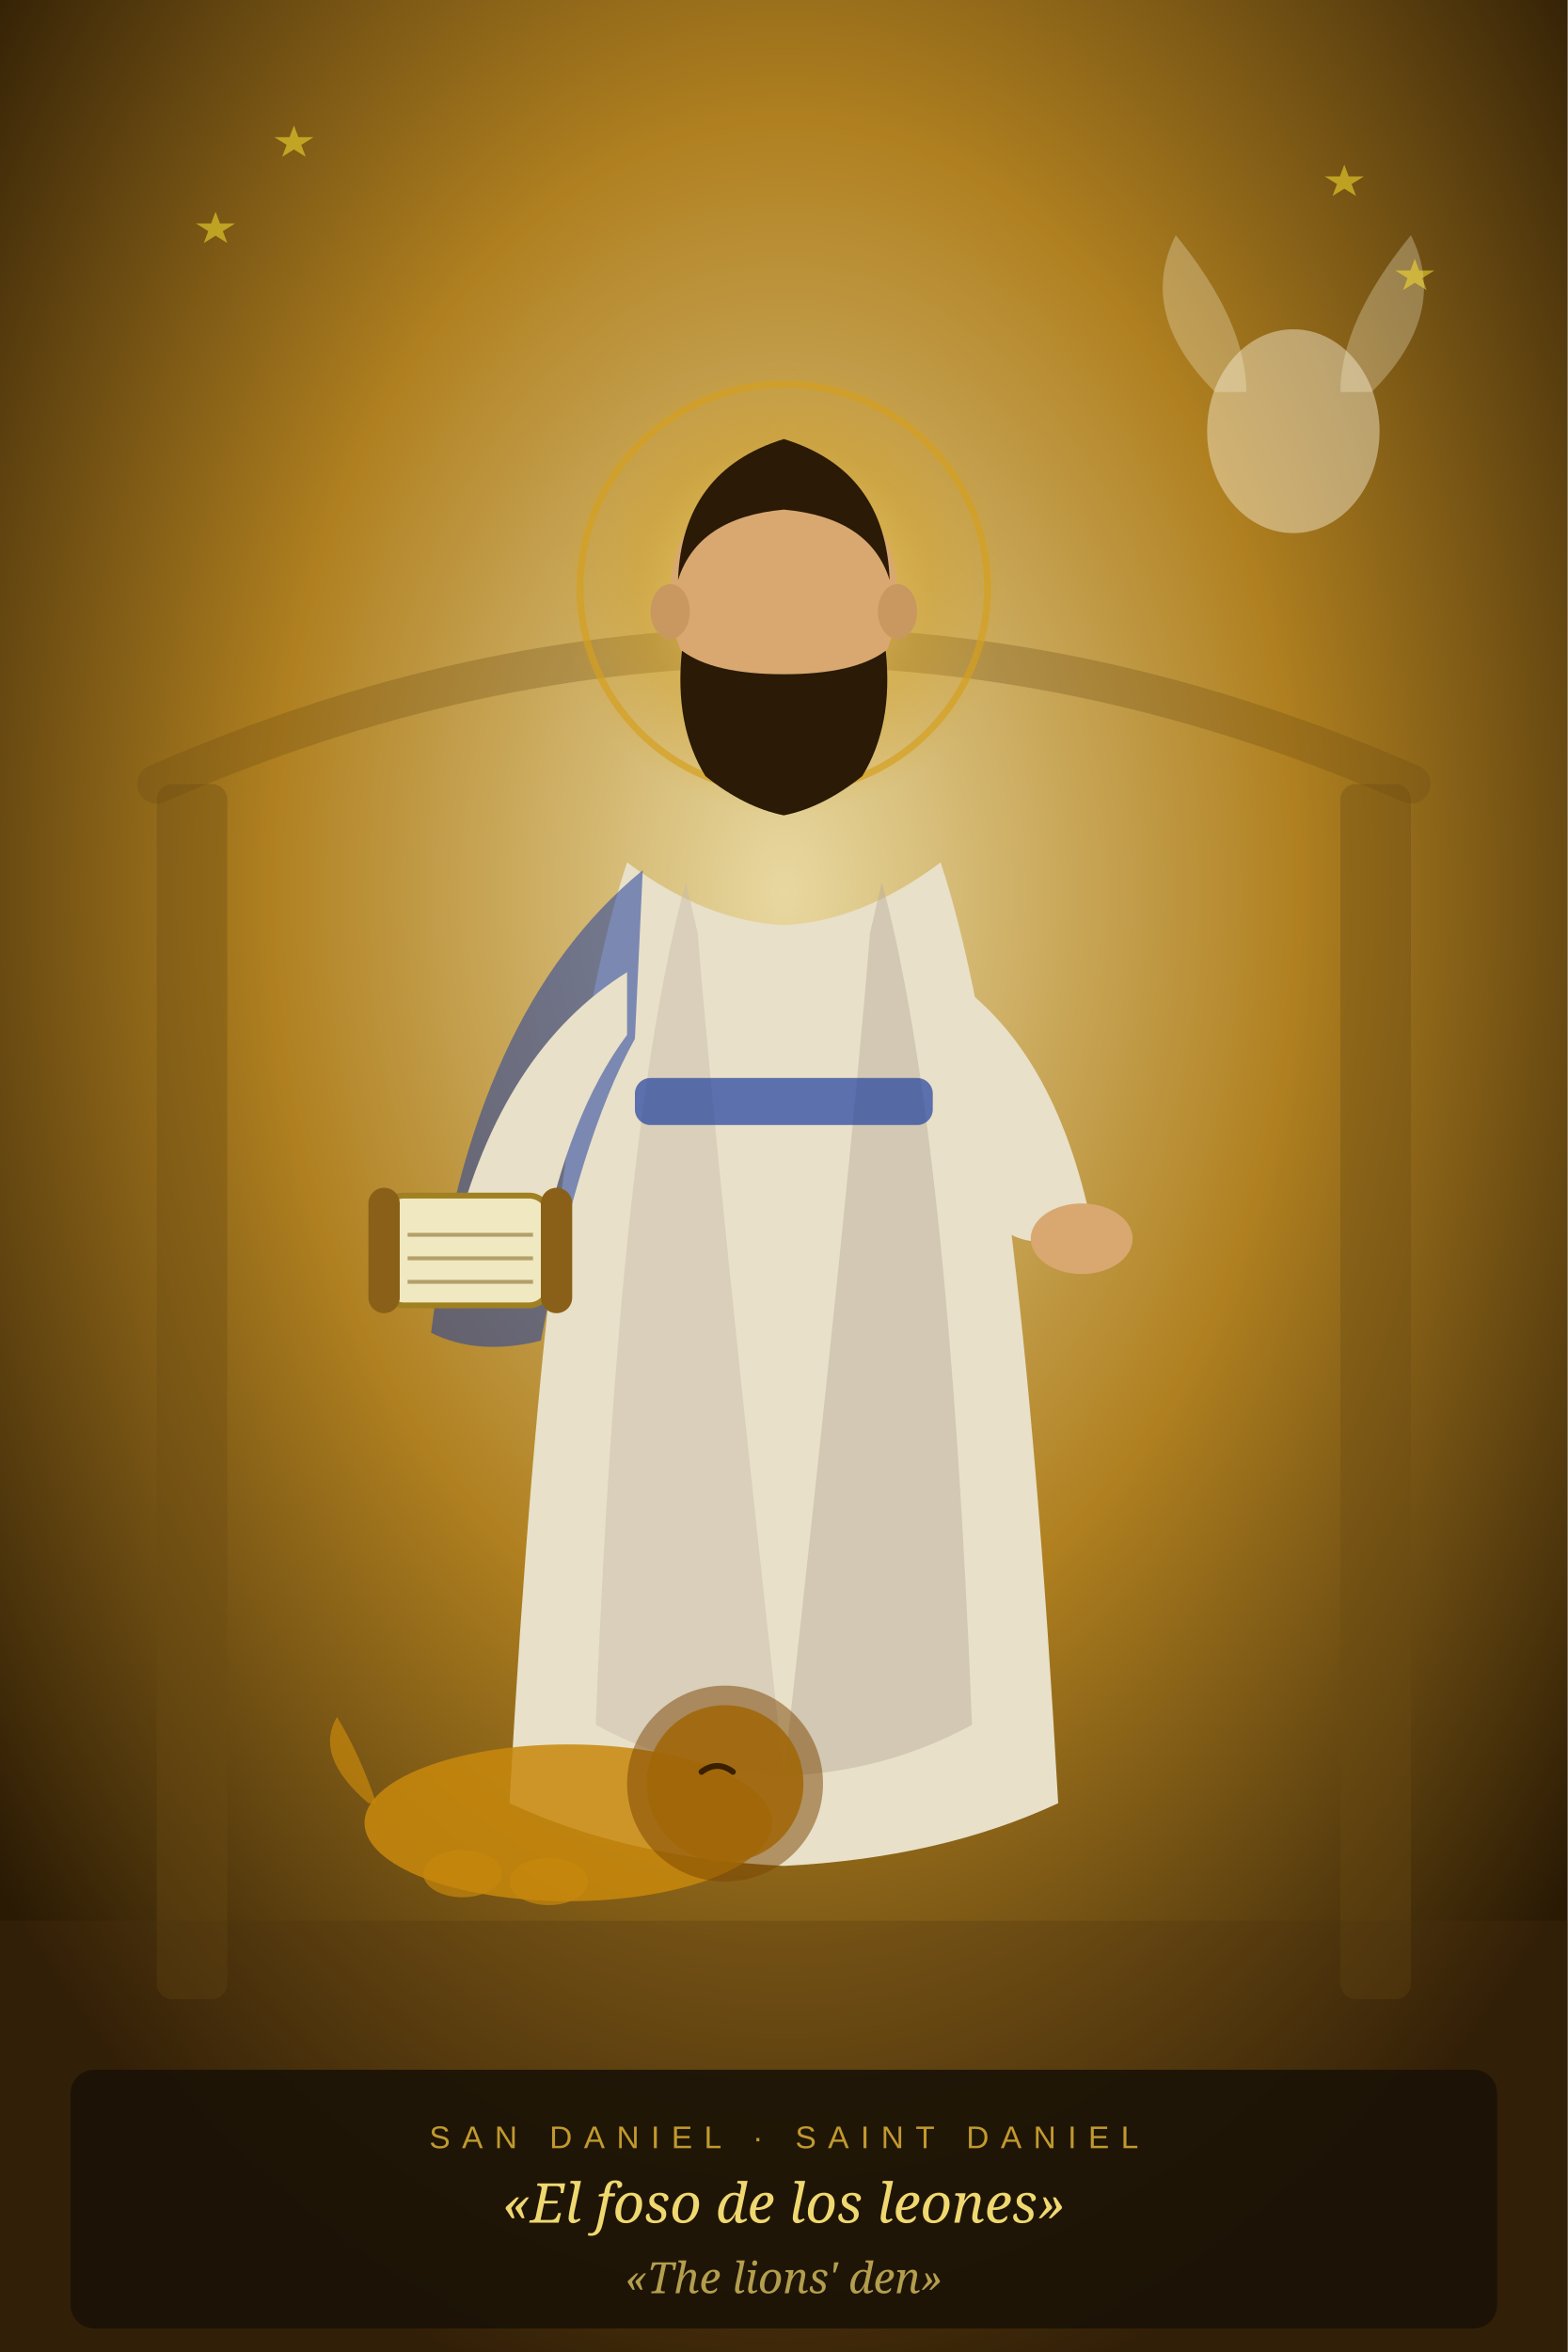
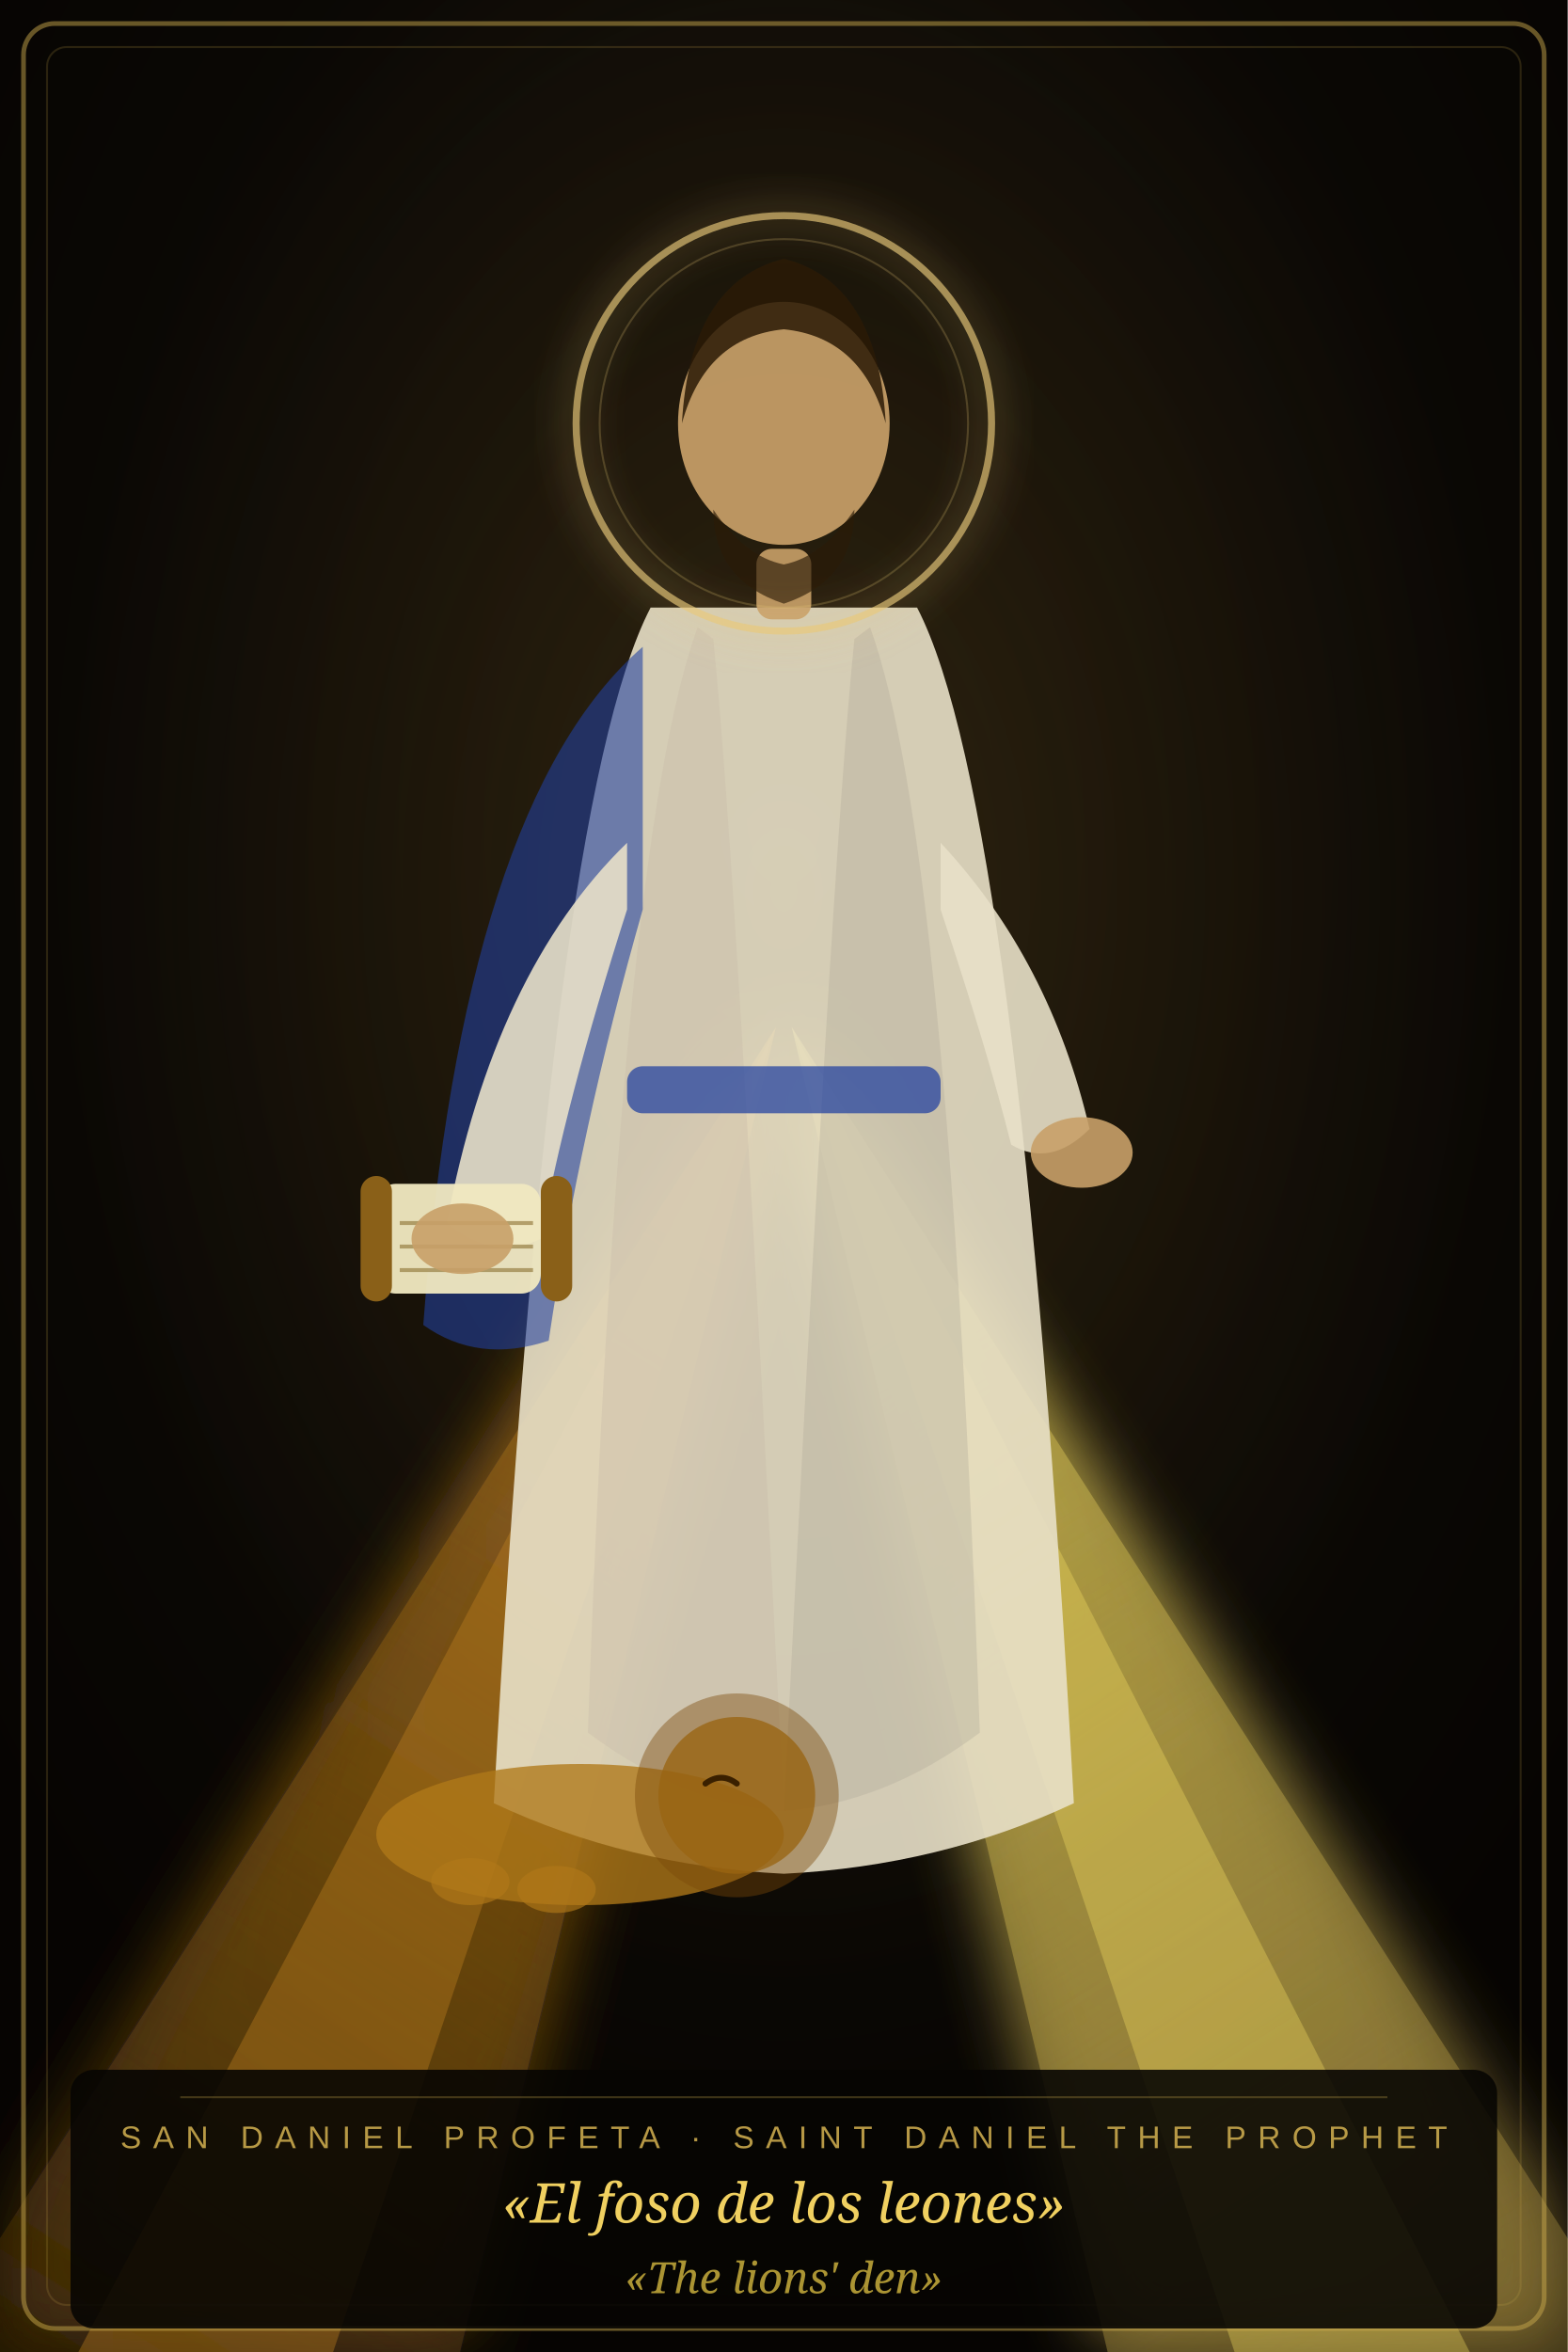
<svg xmlns="http://www.w3.org/2000/svg" viewBox="0 0 400 600">
  <defs>
-     <radialGradient id="bgGrad" cx="50%" cy="38%" r="65%">
-       <stop offset="0%" stop-color="#e8d8a0" />
-       <stop offset="50%" stop-color="#b08020" />
-       <stop offset="100%" stop-color="#2a1a04" />
+     <radialGradient id="sdn-bg" cx="50%" cy="35%" r="65%">
+       <stop offset="0%" stop-color="#14100a" />
+       <stop offset="100%" stop-color="#060402" />
    </radialGradient>
-     <radialGradient id="haloGrad" cx="50%" cy="50%" r="50%">
-       <stop offset="0%" stop-color="#ffe890" stop-opacity="0.95" />
-       <stop offset="65%" stop-color="#d4a020" stop-opacity="0.35" />
-       <stop offset="100%" stop-color="#d4a020" stop-opacity="0" />
+     <radialGradient id="sdn-atm" cx="50%" cy="38%" r="46%">
+       <stop offset="0%" stop-color="#806020" stop-opacity="0.26" />
+       <stop offset="100%" stop-color="#806020" stop-opacity="0" />
    </radialGradient>
+     <linearGradient id="sdn-r1" x1="50%" y1="0%" x2="10%" y2="100%">
+       <stop offset="0%" stop-color="#c08020" stop-opacity="1" />
+       <stop offset="100%" stop-color="#604010" stop-opacity="0.4" />
+     </linearGradient>
+     <linearGradient id="sdn-r2" x1="50%" y1="0%" x2="90%" y2="100%">
+       <stop offset="0%" stop-color="#f5e060" stop-opacity="1" />
+       <stop offset="100%" stop-color="#c9a84c" stop-opacity="0.4" />
+     </linearGradient>
+     <filter id="sdn-gl">
+       <feGaussianBlur stdDeviation="9" result="b" />
+       <feMerge>
+         <feMergeNode in="b" />
+         <feMergeNode in="b" />
+         <feMergeNode in="SourceGraphic" />
+       </feMerge>
+     </filter>
+     <filter id="sdn-g2">
+       <feGaussianBlur stdDeviation="5" result="b" />
+       <feMerge>
+         <feMergeNode in="b" />
+         <feMergeNode in="SourceGraphic" />
+       </feMerge>
+     </filter>
  </defs>
-   <rect width="400" height="600" fill="url(#bgGrad)" />
-   <rect x="40" y="200" width="18" height="310" rx="4" fill="#6a4a10" opacity="0.35" />
-   <rect x="342" y="200" width="18" height="310" rx="4" fill="#6a4a10" opacity="0.35" />
-   <path d="M 40 200 Q 200 130 360 200" fill="none" stroke="#6a4a10" stroke-width="10" opacity="0.3" stroke-linecap="round" />
-   <rect x="0" y="490" width="400" height="110" fill="#4a3010" opacity="0.25" />
-   <ellipse cx="200" cy="150" rx="58" ry="58" fill="url(#haloGrad)" />
-   <circle cx="200" cy="150" r="52" fill="none" stroke="#d4a020" stroke-width="1.8" opacity="0.7" />
-   <ellipse cx="200" cy="152" rx="29" ry="33" fill="#d8a870" />
-   <path d="M 173 148 Q 174 120 200 112 Q 226 120 227 148 Q 222 132 200 130 Q 178 132 173 148 Z" fill="#2a1a06" />
-   <path d="M 174 166 Q 172 185 180 198 Q 190 206 200 208 Q 210 206 220 198 Q 228 185 226 166 Q 218 172 200 172 Q 182 172 174 166 Z" fill="#2a1a06" />
-   <ellipse cx="171" cy="156" rx="5" ry="7" fill="#c89860" />
-   <ellipse cx="229" cy="156" rx="5" ry="7" fill="#c89860" />
-   <path d="M 160 220 Q 140 280 130 460 Q 160 474 200 476 Q 240 474 270 460 Q 260 280 240 220 Q 220 235 200 236 Q 180 235 160 220 Z" fill="#e8e0c8" />
-   <path d="M 175 225 Q 158 288 152 440 Q 174 452 200 453 Q 183 300 178 238 Z" fill="#c8baa8" opacity="0.45" />
-   <path d="M 225 225 Q 242 288 248 440 Q 226 452 200 453 Q 217 300 222 238 Z" fill="#b8aa98" opacity="0.45" />
-   <rect x="162" y="275" width="76" height="12" rx="4" fill="#2040a0" opacity="0.7" />
-   <path d="M 164 222 Q 120 258 110 340 Q 122 346 138 342 Q 148 290 162 265 Z" fill="#2040a0" opacity="0.55" />
-   <path d="M 160 248 Q 128 268 116 316 Q 126 325 138 320 Q 145 284 160 264 Z" fill="#e8e0c8" />
-   <rect x="98" y="305" width="42" height="28" rx="5" fill="#f0e8c0" />
-   <rect x="98" y="305" width="42" height="28" rx="5" fill="none" stroke="#a08020" stroke-width="1.5" />
-   <rect x="94" y="303" width="8" height="32" rx="4" fill="#8a6018" />
-   <rect x="138" y="303" width="8" height="32" rx="4" fill="#8a6018" />
-   <line x1="104" y1="315" x2="136" y2="315" stroke="#8a7030" stroke-width="1" opacity="0.6" />
-   <line x1="104" y1="321" x2="136" y2="321" stroke="#8a7030" stroke-width="1" opacity="0.6" />
-   <line x1="104" y1="327" x2="136" y2="327" stroke="#8a7030" stroke-width="1" opacity="0.6" />
-   <path d="M 240 248 Q 268 265 278 310 Q 268 320 258 315 Q 252 282 240 264 Z" fill="#e8e0c8" />
-   <ellipse cx="276" cy="316" rx="13" ry="9" fill="#d8a870" />
-   <ellipse cx="145" cy="465" rx="52" ry="20" fill="#c8880c" opacity="0.85" />
-   <circle cx="185" cy="455" r="20" fill="#c8880c" opacity="0.85" />
-   <circle cx="185" cy="455" r="25" fill="#7a4400" opacity="0.5" />
-   <path d="M 179 452 Q 183 449 187 452" fill="none" stroke="#3a2000" stroke-width="1.5" stroke-linecap="round" />
-   <path d="M 94 460 Q 80 448 86 438 Q 92 448 96 460 Z" fill="#c8880c" opacity="0.7" />
-   <ellipse cx="118" cy="478" rx="10" ry="6" fill="#c8880c" opacity="0.7" />
-   <ellipse cx="140" cy="480" rx="10" ry="6" fill="#c8880c" opacity="0.7" />
-   <ellipse cx="330" cy="110" rx="22" ry="26" fill="#f8f0d8" opacity="0.45" />
-   <path d="M 310 100 Q 290 80 300 60 Q 318 82 318 100 Z" fill="#f8f0d8" opacity="0.3" />
-   <path d="M 350 100 Q 370 80 360 60 Q 342 82 342 100 Z" fill="#f8f0d8" opacity="0.3" />
-   <g fill="#f8e030" opacity="0.55">
-     <polygon points="52,62 55,54 58,62 50,57 60,57" />
-     <polygon points="72,40 75,32 78,40 70,35 80,35" />
-     <polygon points="340,50 343,42 346,50 338,45 348,45" />
-     <polygon points="358,74 361,66 364,74 356,69 366,69" />
-   </g>
-   <rect x="18" y="528" width="364" height="66" rx="6" fill="#1a1206" opacity="0.90" />
-   <text x="200" y="548" text-anchor="middle" font-family="Arial,sans-serif" font-size="8" fill="#c9a030" letter-spacing="3" opacity="0.95">SAN DANIEL  ·  SAINT DANIEL</text>
-   <text x="200" y="567" text-anchor="middle" font-family="Georgia,serif" font-size="14" fill="#f0d870" font-style="italic">«El foso de los leones»</text>
-   <text x="200" y="585" text-anchor="middle" font-family="Georgia,serif" font-size="11" fill="#d8c060" font-style="italic" opacity="0.8">«The lions' den»</text>
+   <rect width="400" height="600" fill="url(#sdn-bg)" />
+   <rect width="400" height="600" fill="url(#sdn-atm)" />
+   <polygon points="198,262 -25,610 115,610" fill="url(#sdn-r1)" filter="url(#sdn-gl)" opacity="0.72" />
+   <polygon points="198,262 20,600  85,600" fill="#c08020" opacity="0.38" />
+   <polygon points="202,262 425,610 285,610" fill="url(#sdn-r2)" filter="url(#sdn-gl)" opacity="0.70" />
+   <polygon points="202,262 375,600 315,600" fill="#f5e060" opacity="0.34" />
+   <path d="M166,155 Q140,205 126,460 Q160,476 200,478 Q240,476 274,460 Q260,205 234,155 Z" fill="#e8e0c8" opacity="0.90" />
+   <path d="M178,160 Q158,215 150,442 Q174,460 200,462 Q188,222 182,163 Z" fill="#c8baa8" opacity="0.38" />
+   <path d="M222,160 Q242,215 250,442 Q226,460 200,462 Q212,222 218,163 Z" fill="#b0a898" opacity="0.35" />
+   <rect x="160" y="272" width="80" height="12" rx="4" fill="#2040a0" opacity="0.72" />
+   <path d="M164,165 Q118,205 108,338 Q122,348 140,342 Q148,288 164,232 Z" fill="#2040a0" opacity="0.58" />
+   <path d="M160,215 Q126,248 114,312 Q126,322 138,316 Q144,282 160,232 Z" fill="#e8e0c8" opacity="0.90" />
+   <rect x="96" y="302" width="42" height="28" rx="5" fill="#f0e8c0" opacity="0.95" />
+   <rect x="92" y="300" width="8" height="32" rx="4" fill="#8a6018" />
+   <rect x="138" y="300" width="8" height="32" rx="4" fill="#8a6018" />
+   <line x1="102" y1="312" x2="136" y2="312" stroke="#8a7030" stroke-width="1" opacity="0.6" />
+   <line x1="102" y1="318" x2="136" y2="318" stroke="#8a7030" stroke-width="1" opacity="0.6" />
+   <line x1="102" y1="324" x2="136" y2="324" stroke="#8a7030" stroke-width="1" opacity="0.6" />
+   <path d="M240,215 Q268,245 278,288 Q268,298 258,292 Q252,268 240,232 Z" fill="#e8e0c8" opacity="0.90" />
+   <ellipse cx="276" cy="294" rx="13" ry="9" fill="#c8a068" opacity="0.90" />
+   <ellipse cx="118" cy="316" rx="13" ry="9" fill="#c8a068" opacity="0.90" />
+   <ellipse cx="148" cy="468" rx="52" ry="18" fill="#b07818" opacity="0.78" />
+   <circle cx="188" cy="458" r="20" fill="#b07818" opacity="0.78" />
+   <circle cx="188" cy="458" r="26" fill="#7a4808" opacity="0.42" />
+   <path d="M180,455 Q184,452 188,455" fill="none" stroke="#3a2000" stroke-width="1.5" stroke-linecap="round" />
+   <ellipse cx="120" cy="480" rx="10" ry="6" fill="#b07818" opacity="0.65" />
+   <ellipse cx="142" cy="482" rx="10" ry="6" fill="#b07818" opacity="0.65" />
+   <rect x="193" y="140" width="14" height="18" rx="4" fill="#c8a068" opacity="0.90" />
+   <ellipse cx="200" cy="108" rx="27" ry="31" fill="#c8a068" opacity="0.92" />
+   <path d="M174,108 Q176,72 200,66 Q224,72 226,108 Q220,86 200,84 Q180,86 174,108 Z" fill="#2a1a06" opacity="0.85" />
+   <path d="M182,130 Q182,148 200,154 Q218,148 218,130 Q210,142 200,144 Q190,142 182,130 Z" fill="#2a1a06" opacity="0.65" />
+   <circle cx="200" cy="108" r="53" fill="none" stroke="#e8c97a" stroke-width="1.8" stroke-opacity="0.65" filter="url(#sdn-g2)" />
+   <circle cx="200" cy="108" r="47" fill="none" stroke="#e8c97a" stroke-width="0.5" stroke-opacity="0.22" />
+   <rect x="6" y="6" width="388" height="588" rx="8" fill="none" stroke="#c9a84c" stroke-width="1.2" stroke-opacity="0.5" />
+   <rect x="12" y="12" width="376" height="576" rx="5" fill="none" stroke="#c9a84c" stroke-width="0.5" stroke-opacity="0.18" />
+   <rect x="18" y="528" width="364" height="66" rx="6" fill="#060402" opacity="0.88" />
+   <line x1="46" y1="535" x2="354" y2="535" stroke="#c9a84c" stroke-width="0.5" stroke-opacity="0.28" />
+   <text x="200" y="548" text-anchor="middle" font-family="Arial,sans-serif" font-size="8" fill="#c9a84c" letter-spacing="3" opacity="0.9">SAN DANIEL PROFETA  ·  SAINT DANIEL THE PROPHET</text>
+   <text x="200" y="567" text-anchor="middle" font-family="Georgia,serif" font-size="14" fill="#f0d060" font-style="italic">«El foso de los leones»</text>
+   <text x="200" y="585" text-anchor="middle" font-family="Georgia,serif" font-size="11" fill="#d4b840" font-style="italic" opacity="0.8">«The lions' den»</text>
</svg>
